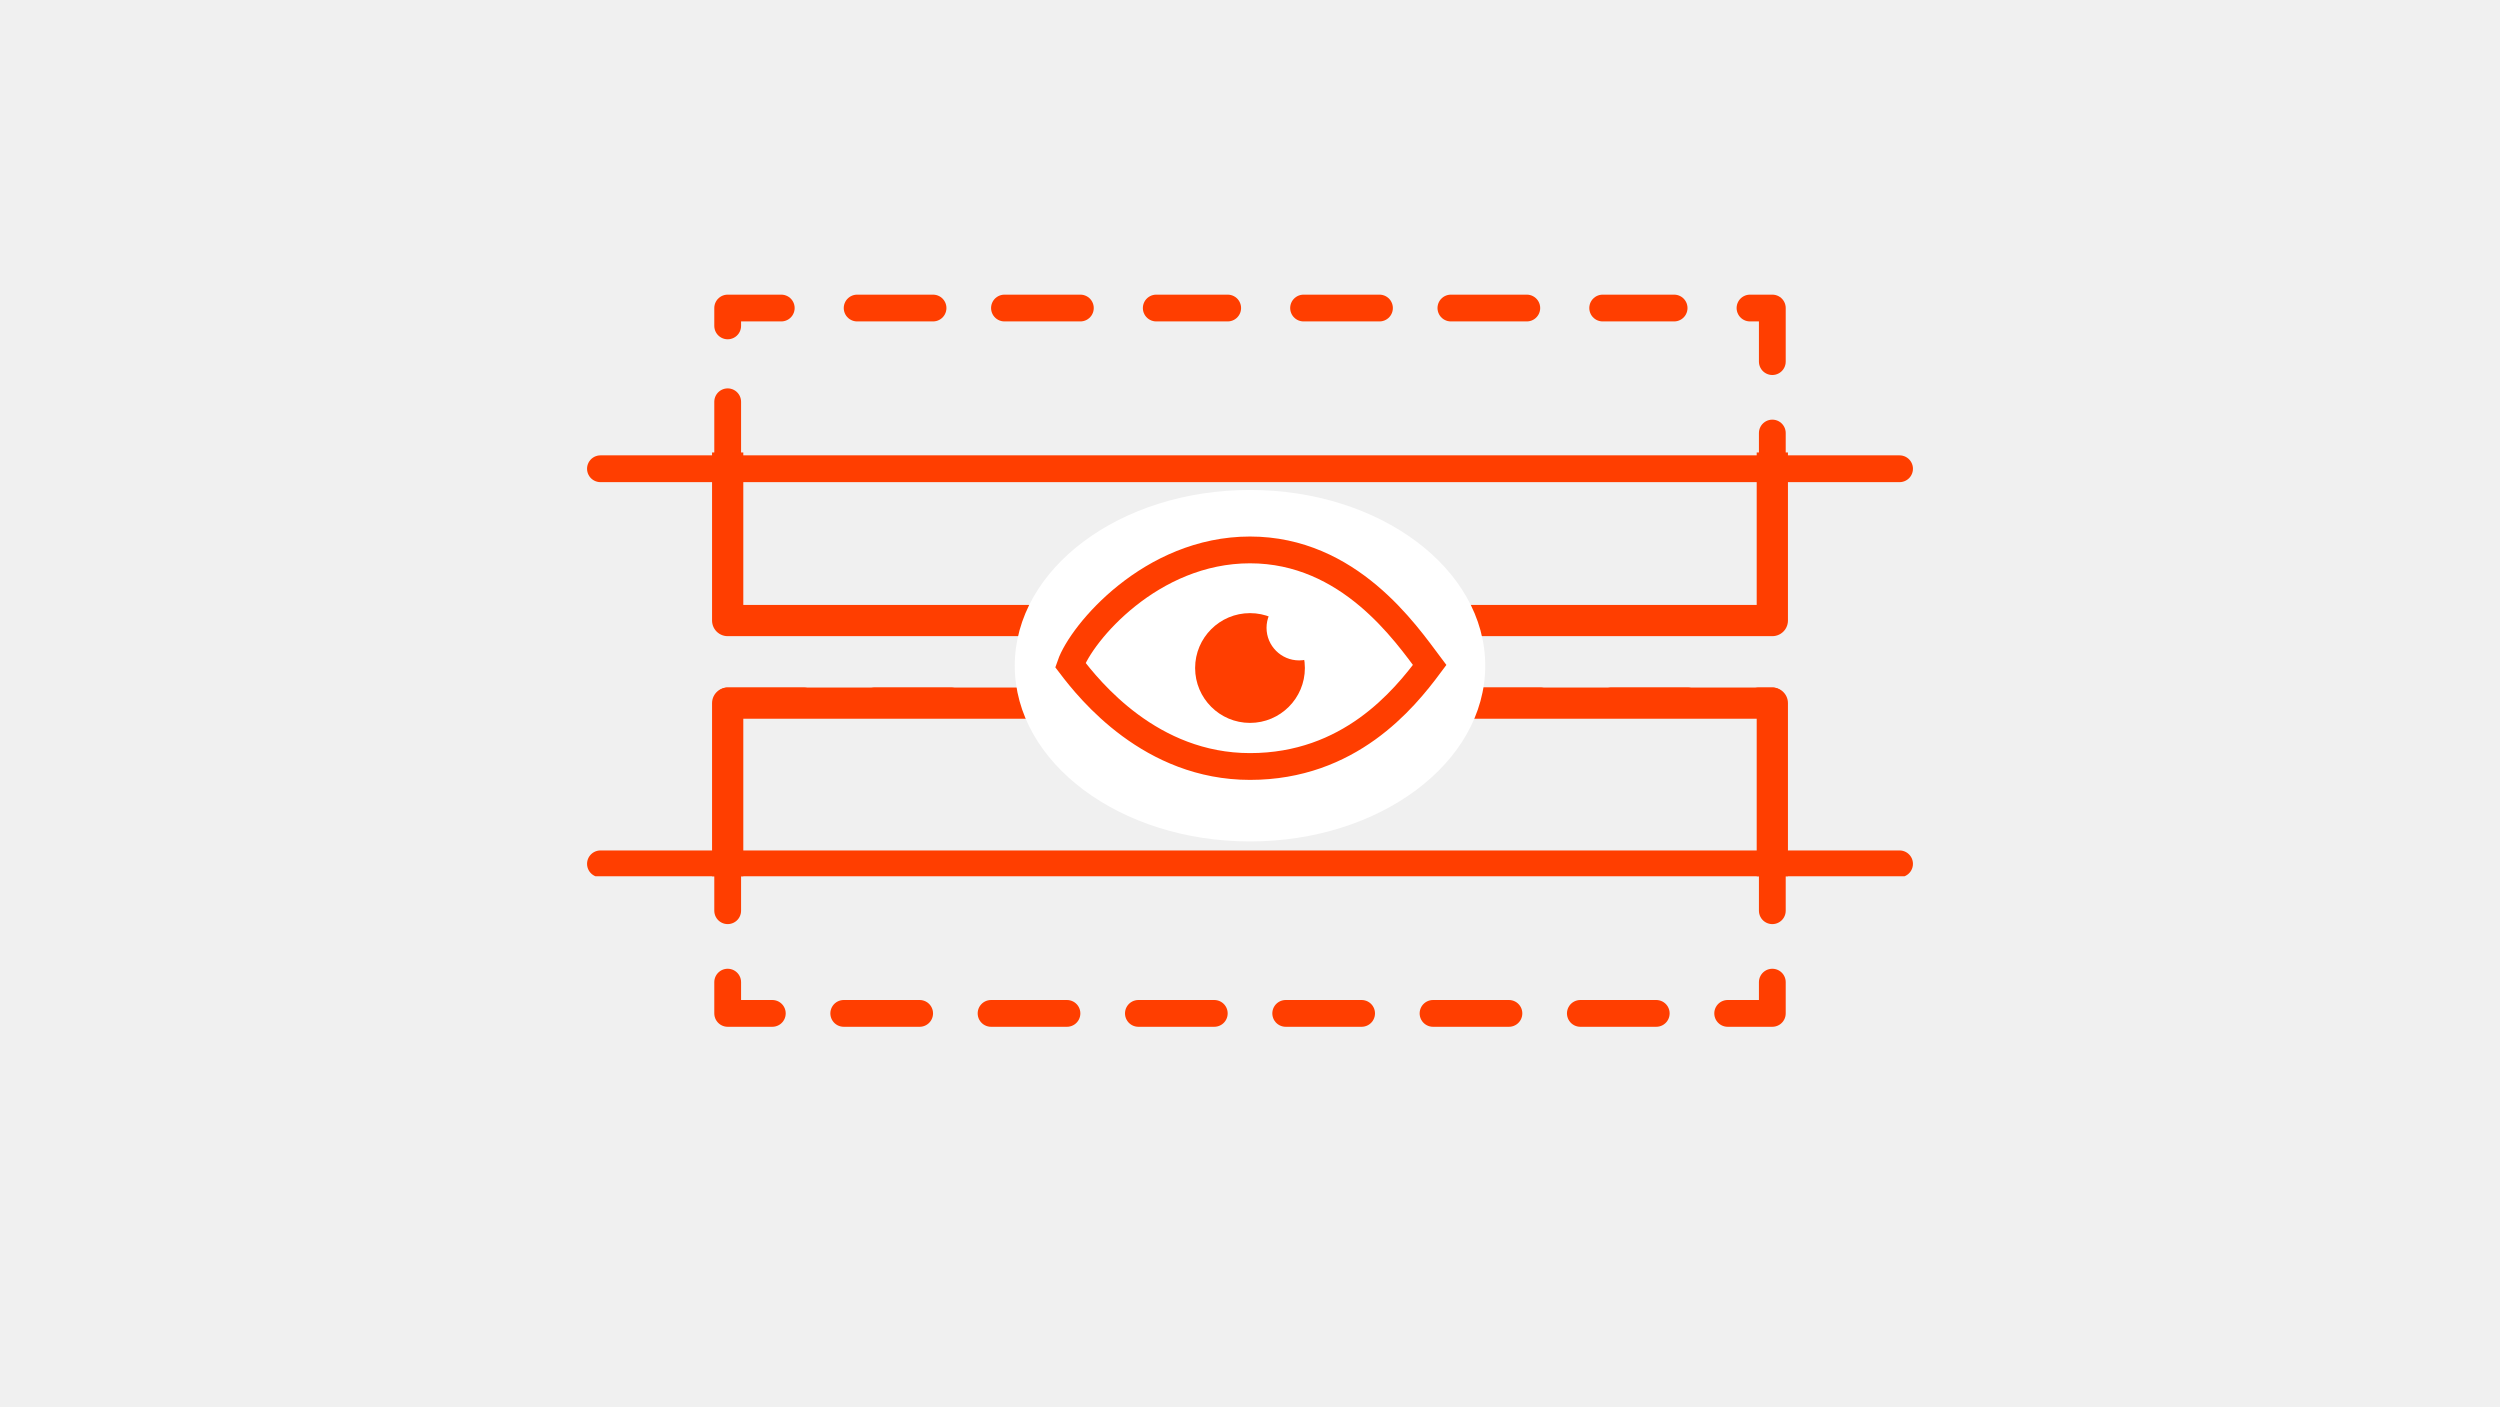
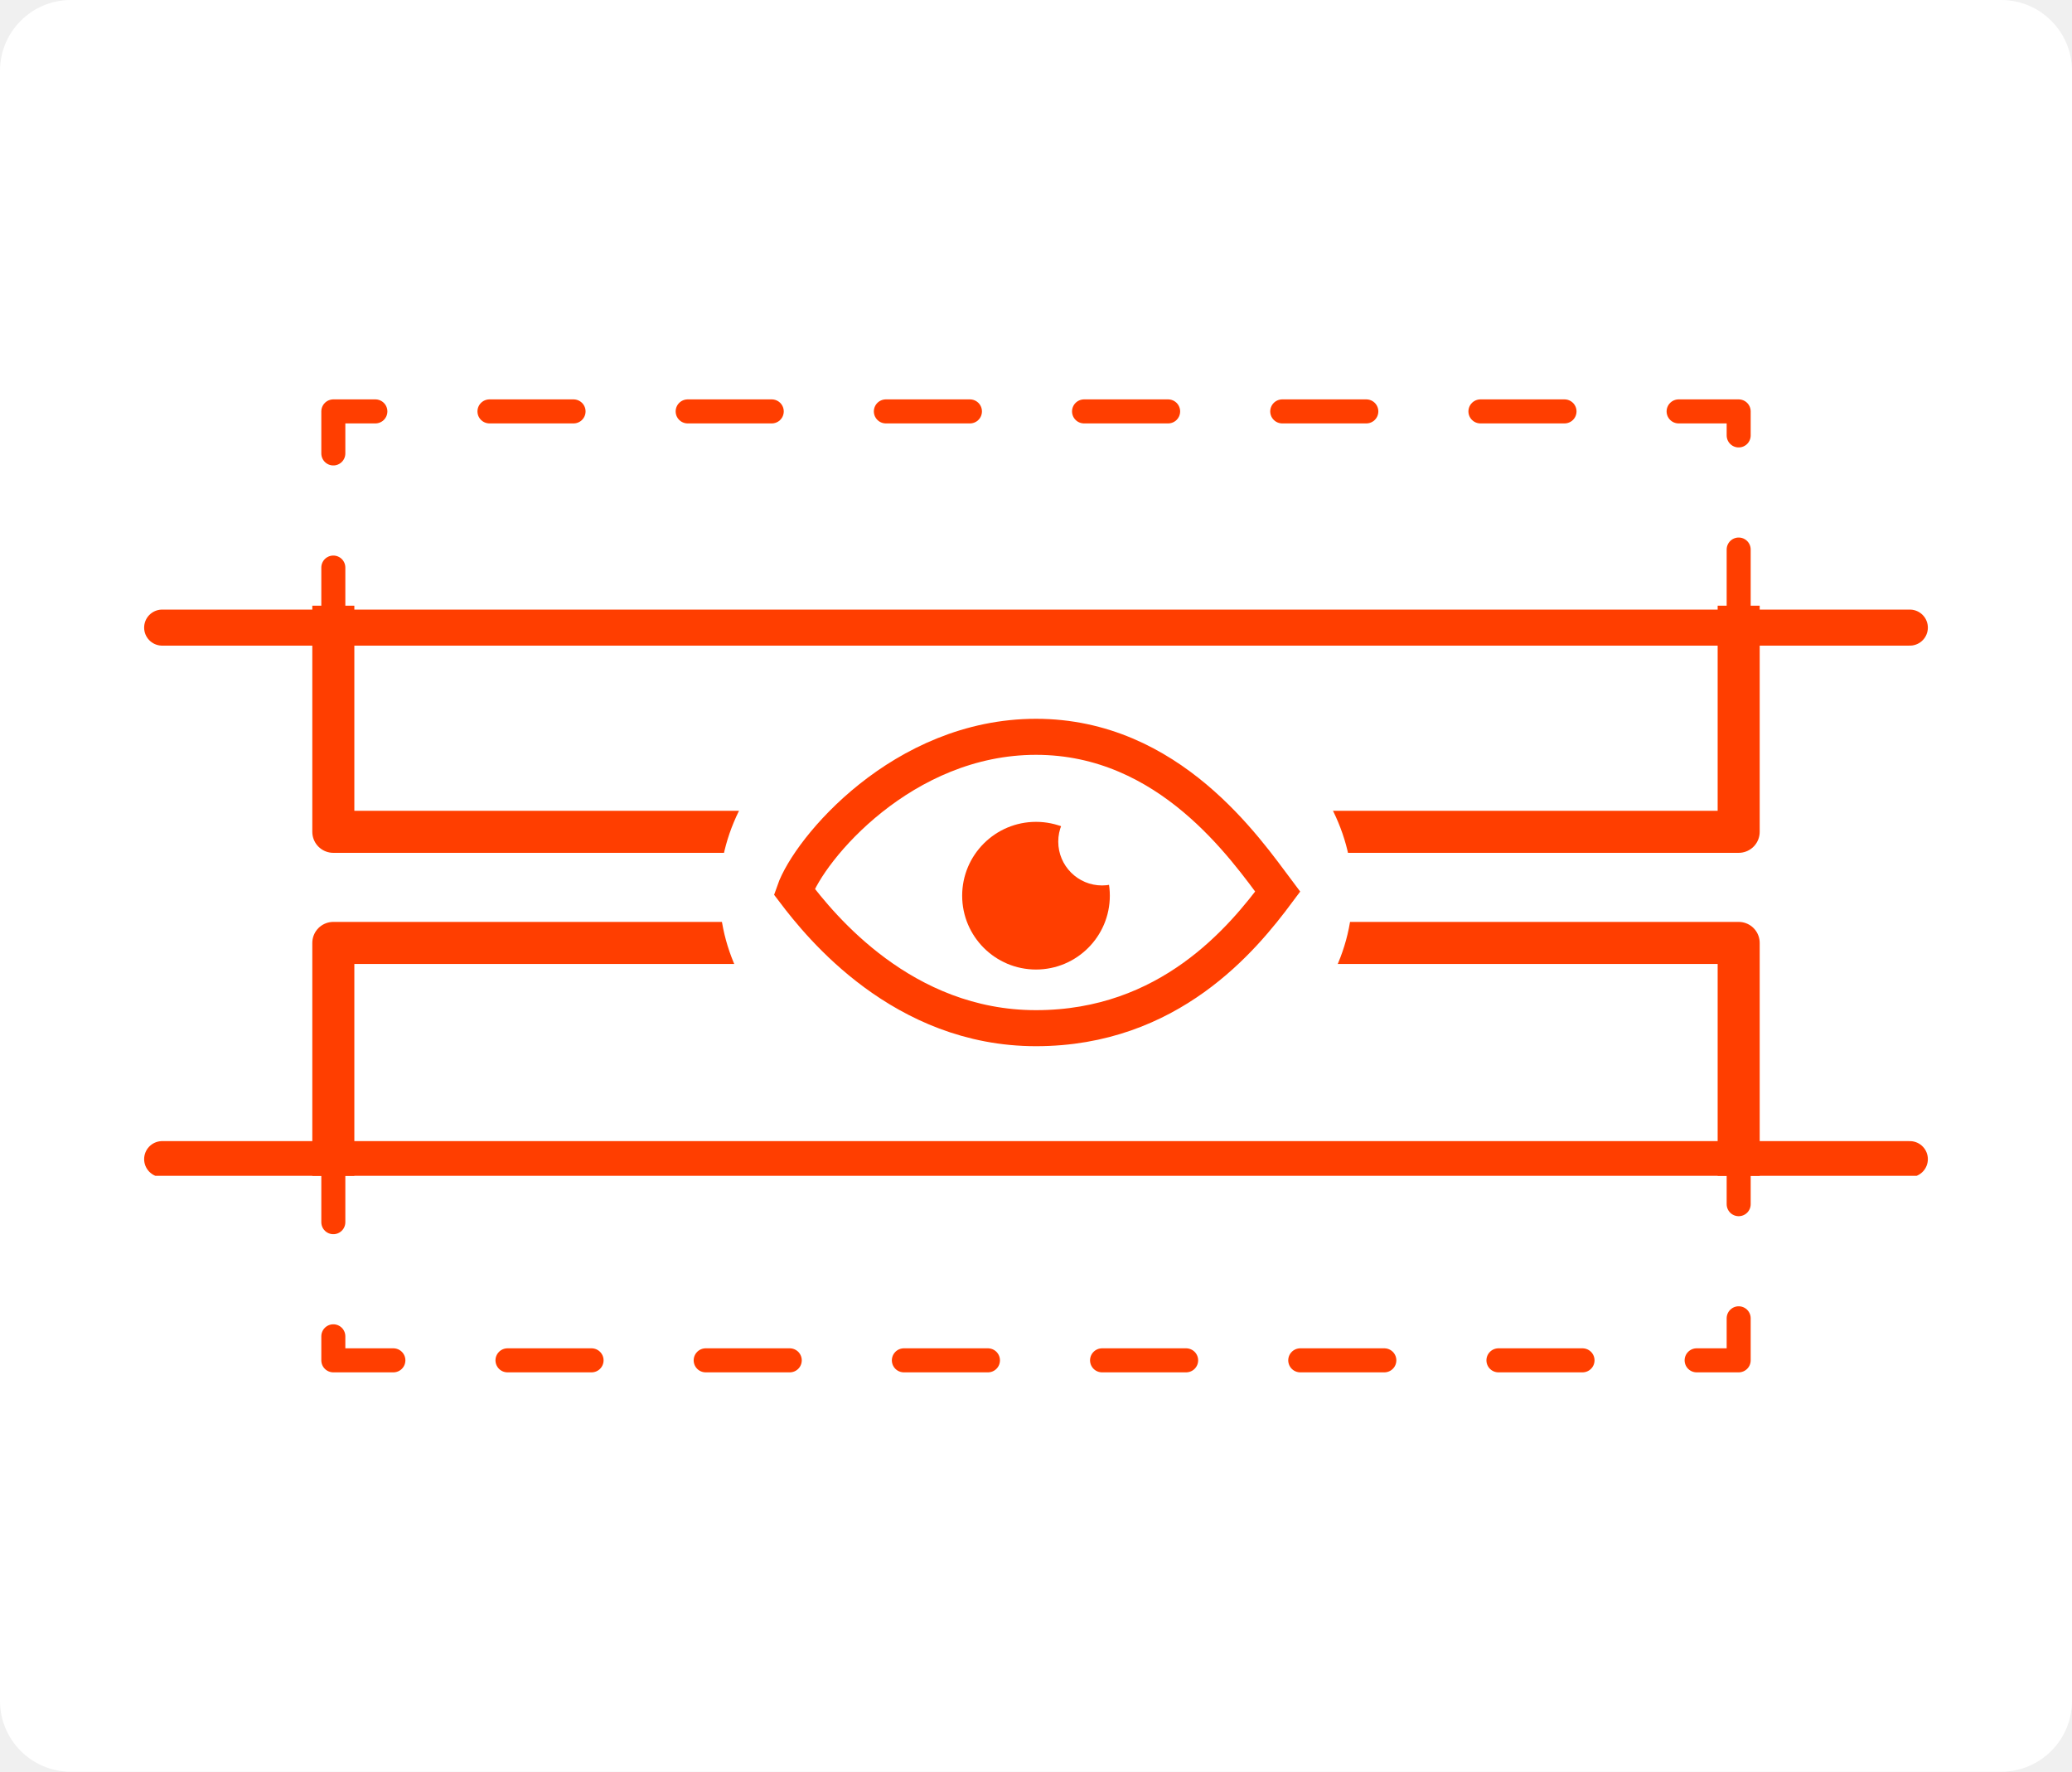
- <svg xmlns="http://www.w3.org/2000/svg" style="isolation:isolate" viewBox="0 0 560 315" width="560" height="315">
+ <svg xmlns="http://www.w3.org/2000/svg" style="isolation:isolate" viewBox="0 0 345 295" width="345" height="295">
  <defs>
-     <clipPath id="_clipPath_OD3id5NNQaYNQpxbgItYao50hn2pSBo3">
-       <rect width="560" height="315" />
+     <clipPath id="_clipPath_7KTtvyPkA4fDOnBzYXGTvVH6pSso3mip">
+       <rect width="345" height="295" />
    </clipPath>
  </defs>
-   <g clip-path="url(#_clipPath_OD3id5NNQaYNQpxbgItYao50hn2pSBo3)">
-     <g style="isolation:isolate" id="out">
-       <rect x="163" y="69" width="234" height="70" transform="matrix(-1,0,0,-1,560,208)" fill="none" vector-effect="non-scaling-stroke" stroke-width="6" stroke-dasharray="16,17,17" stroke="rgb(255,62,0)" stroke-linejoin="round" stroke-linecap="round" stroke-miterlimit="3" />
-       <rect x="163" y="157" width="234" height="70" transform="matrix(1,0,0,1,0,0)" fill="none" vector-effect="non-scaling-stroke" stroke-width="6" stroke-dasharray="17,16,0,0" stroke="rgb(255,62,0)" stroke-linejoin="round" stroke-linecap="round" stroke-miterlimit="3" />
-     </g>
-     <g style="isolation:isolate" id="in">
-       <clipPath id="_clipPath_zKjTY0Zd2zAXOioSJMmEIj2BLzF7xJqa">
-         <rect x="131.158" y="101.35" width="297.842" height="94.929" transform="matrix(1,0,0,1,0,0)" fill="rgb(255,255,255)" />
-       </clipPath>
-       <g clip-path="url(#_clipPath_zKjTY0Zd2zAXOioSJMmEIj2BLzF7xJqa)">
-         <rect x="163" y="69" width="234" height="70" transform="matrix(1,0,0,1,0,0)" fill="none" vector-effect="non-scaling-stroke" stroke-width="7" stroke="rgb(255,62,0)" stroke-linejoin="round" stroke-linecap="square" stroke-miterlimit="3" />
-         <rect x="163" y="157.5" width="234" height="70" transform="matrix(1,0,0,1,0,0)" fill="none" vector-effect="non-scaling-stroke" stroke-width="7" stroke="rgb(255,62,0)" stroke-linejoin="round" stroke-linecap="square" stroke-miterlimit="3" />
-         <line x1="134.5" y1="105" x2="425.5" y2="105" vector-effect="non-scaling-stroke" stroke-width="6" stroke="rgb(255,62,0)" stroke-linejoin="miter" stroke-linecap="round" stroke-miterlimit="3" />
-         <line x1="134.5" y1="193.5" x2="425.5" y2="193.5" vector-effect="non-scaling-stroke" stroke-width="6" stroke="rgb(255,62,0)" stroke-linejoin="miter" stroke-linecap="round" stroke-miterlimit="3" />
+   <g clip-path="url(#_clipPath_7KTtvyPkA4fDOnBzYXGTvVH6pSso3mip)">
+     <path d="M 11.8 0 L 333.2 0 C 339.713 0 345 5.287 345 11.8 L 345 283.2 C 345 289.713 339.713 295 333.2 295 L 11.8 295 C 5.287 295 0 289.713 0 283.2 L 0 11.8 C 0 5.287 5.287 0 11.8 0 Z" style="stroke:none;fill:#FFFFFF;stroke-miterlimit:10;" />
+     <g id="Group">
+       <g id="out">
+         <rect x="55.5" y="68.5" width="234" height="70" transform="matrix(-1,0,0,-1,345,207)" fill="none" vector-effect="non-scaling-stroke" stroke-width="4" stroke-dasharray="14,19" stroke="rgb(255,62,0)" stroke-opacity="100" stroke-linejoin="round" stroke-linecap="round" stroke-miterlimit="3" />
+         <rect x="55.5" y="156.5" width="234" height="70" transform="matrix(1,0,0,1,0,0)" fill="none" vector-effect="non-scaling-stroke" stroke-width="4" stroke-dasharray="14,19" stroke="rgb(255,62,0)" stroke-opacity="100" stroke-linejoin="round" stroke-linecap="round" stroke-miterlimit="3" />
      </g>
-     </g>
-     <g style="isolation:isolate" id="above">
-       <path d=" M 227.307 149.117 C 227.307 127.39 250.918 109.751 280 109.751 C 309.082 109.751 332.693 127.39 332.693 149.117 C 332.693 170.844 309.082 188.483 280 188.483 C 250.918 188.483 227.307 170.844 227.307 149.117 Z " fill="rgb(255,255,255)" />
-       <path d=" M 239.755 148.956 C 242.231 141.841 257.788 123.182 280 123.182 C 302.212 123.182 314.901 141.841 320.245 148.956 C 314.432 156.768 302.212 171.695 280 171.695 C 257.788 171.695 244.106 154.695 239.755 148.956 Z " fill="none" vector-effect="non-scaling-stroke" stroke-width="6" stroke="rgb(255,62,0)" stroke-linejoin="miter" stroke-linecap="square" stroke-miterlimit="3" />
-       <path d=" M 267.706 149.635 C 267.706 142.85 273.215 137.341 280 137.341 C 286.785 137.341 292.294 142.85 292.294 149.635 C 292.294 156.421 286.785 161.93 280 161.93 C 273.215 161.93 267.706 156.421 267.706 149.635 Z " fill="rgb(255,62,0)" />
-       <path d=" M 283.706 140.635 C 283.706 136.61 286.974 133.341 291 133.341 C 295.026 133.341 298.294 136.61 298.294 140.635 C 298.294 144.661 295.026 147.93 291 147.93 C 286.974 147.93 283.706 144.661 283.706 140.635 Z " fill="rgb(255,255,255)" />
+       <g id="in">
+         <clipPath id="_clipPath_84MZcq2bt5cDGhauG1SaSyCpRoHaqgE0">
+           <rect x="23.658" y="100.85" width="297.842" height="94.929" transform="matrix(1,0,0,1,0,0)" fill="rgb(255,255,255)" />
+         </clipPath>
+         <g clip-path="url(#_clipPath_84MZcq2bt5cDGhauG1SaSyCpRoHaqgE0)">
+           <g id="Group">
+             <rect x="55.5" y="68.5" width="234" height="70" transform="matrix(1,0,0,1,0,0)" fill="none" vector-effect="non-scaling-stroke" stroke-width="7" stroke="rgb(255,62,0)" stroke-opacity="100" stroke-linejoin="round" stroke-linecap="square" stroke-miterlimit="3" />
+             <rect x="55.5" y="157" width="234" height="70" transform="matrix(1,0,0,1,0,0)" fill="none" vector-effect="non-scaling-stroke" stroke-width="7" stroke="rgb(255,62,0)" stroke-opacity="100" stroke-linejoin="round" stroke-linecap="square" stroke-miterlimit="3" />
+             <line x1="27" y1="104.5" x2="318" y2="104.5" vector-effect="non-scaling-stroke" stroke-width="6" stroke="rgb(255,62,0)" stroke-opacity="100" stroke-linejoin="miter" stroke-linecap="round" stroke-miterlimit="3" />
+             <line x1="27" y1="193" x2="318" y2="193" vector-effect="non-scaling-stroke" stroke-width="6" stroke="rgb(255,62,0)" stroke-opacity="100" stroke-linejoin="miter" stroke-linecap="round" stroke-miterlimit="3" />
+           </g>
+         </g>
+       </g>
+       <g id="above">
+         <path d=" M 119.807 148.617 C 119.807 126.89 143.418 109.251 172.5 109.251 C 201.582 109.251 225.193 126.89 225.193 148.617 C 225.193 170.344 201.582 187.983 172.5 187.983 C 143.418 187.983 119.807 170.344 119.807 148.617 Z " fill="rgb(255,255,255)" />
+         <path d=" M 132.255 148.456 C 134.731 141.341 150.288 122.682 172.5 122.682 C 194.712 122.682 207.401 141.341 212.745 148.456 C 206.932 156.268 194.712 171.195 172.5 171.195 C 150.288 171.195 136.606 154.195 132.255 148.456 Z " fill="none" vector-effect="non-scaling-stroke" stroke-width="6" stroke="rgb(255,62,0)" stroke-opacity="100" stroke-linejoin="miter" stroke-linecap="square" stroke-miterlimit="3" />
+         <path d=" M 160.206 149.135 C 160.206 142.35 165.715 136.841 172.5 136.841 C 179.285 136.841 184.794 142.35 184.794 149.135 C 184.794 155.921 179.285 161.43 172.5 161.43 C 165.715 161.43 160.206 155.921 160.206 149.135 Z " fill="rgb(255,62,0)" />
+         <path d=" M 176.206 140.135 C 176.206 136.11 179.474 132.841 183.5 132.841 C 187.526 132.841 190.794 136.11 190.794 140.135 C 190.794 144.161 187.526 147.43 183.5 147.43 C 179.474 147.43 176.206 144.161 176.206 140.135 Z " fill="rgb(255,255,255)" />
+       </g>
    </g>
  </g>
</svg>
